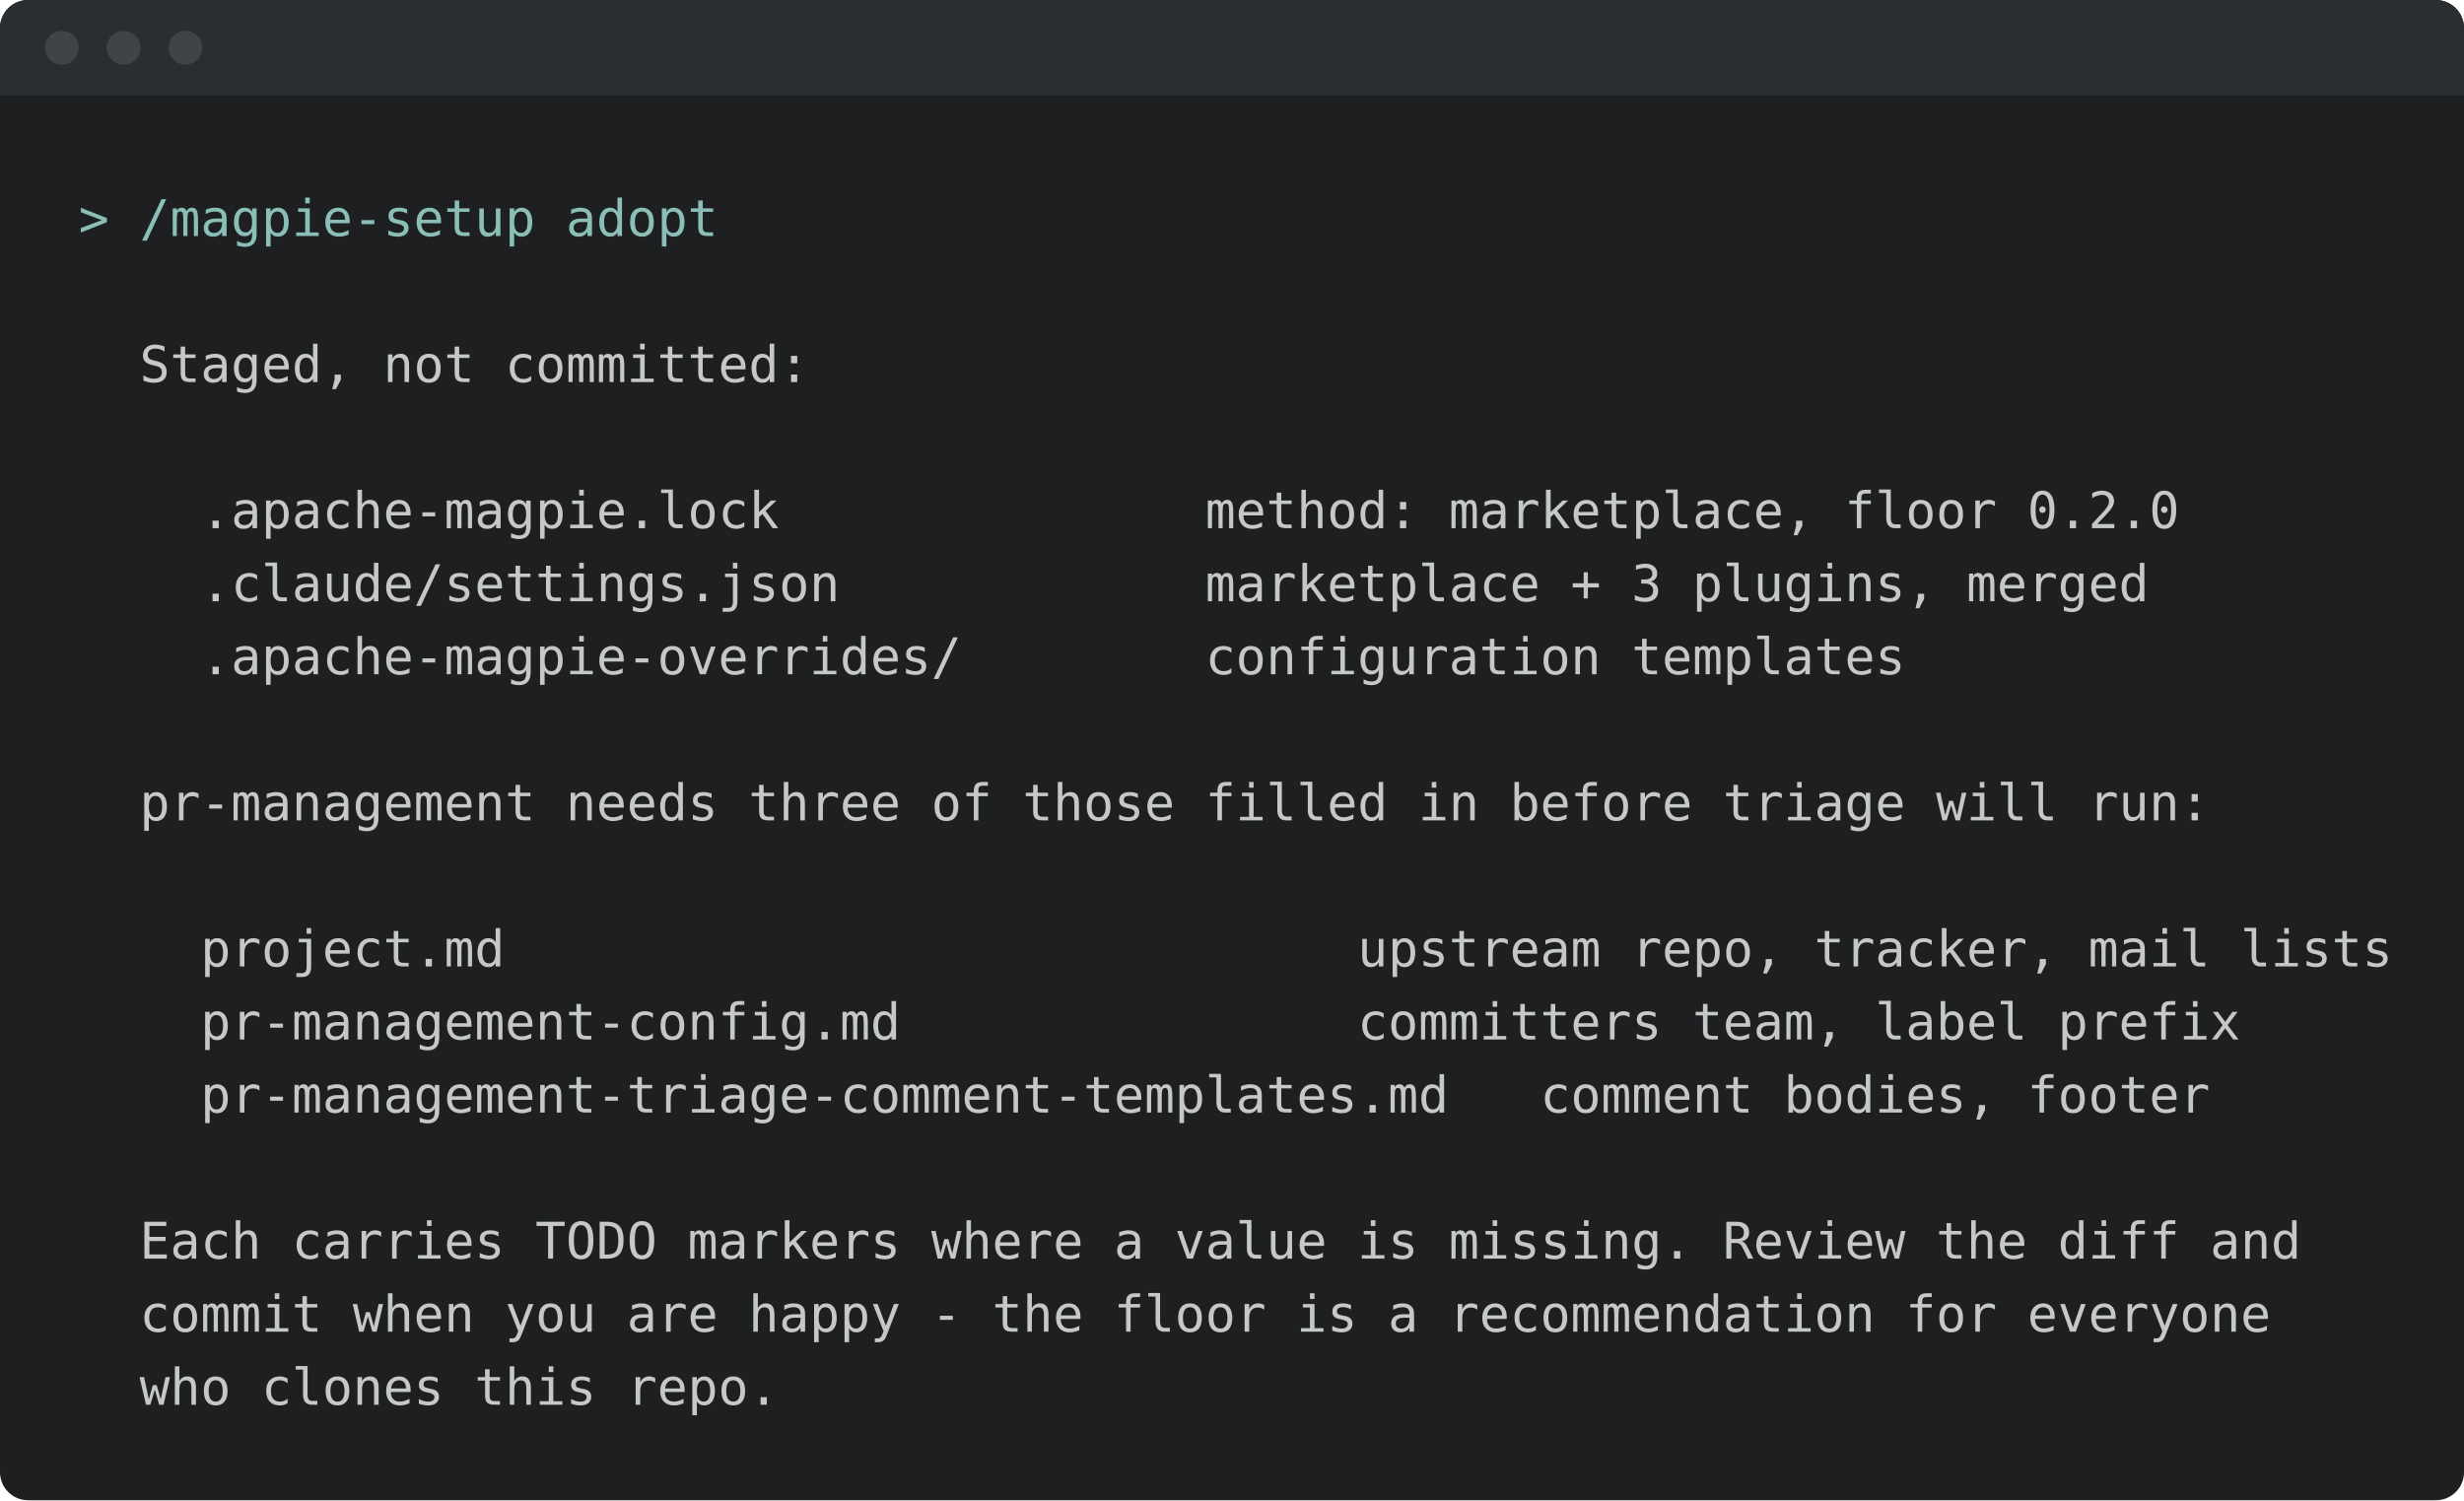
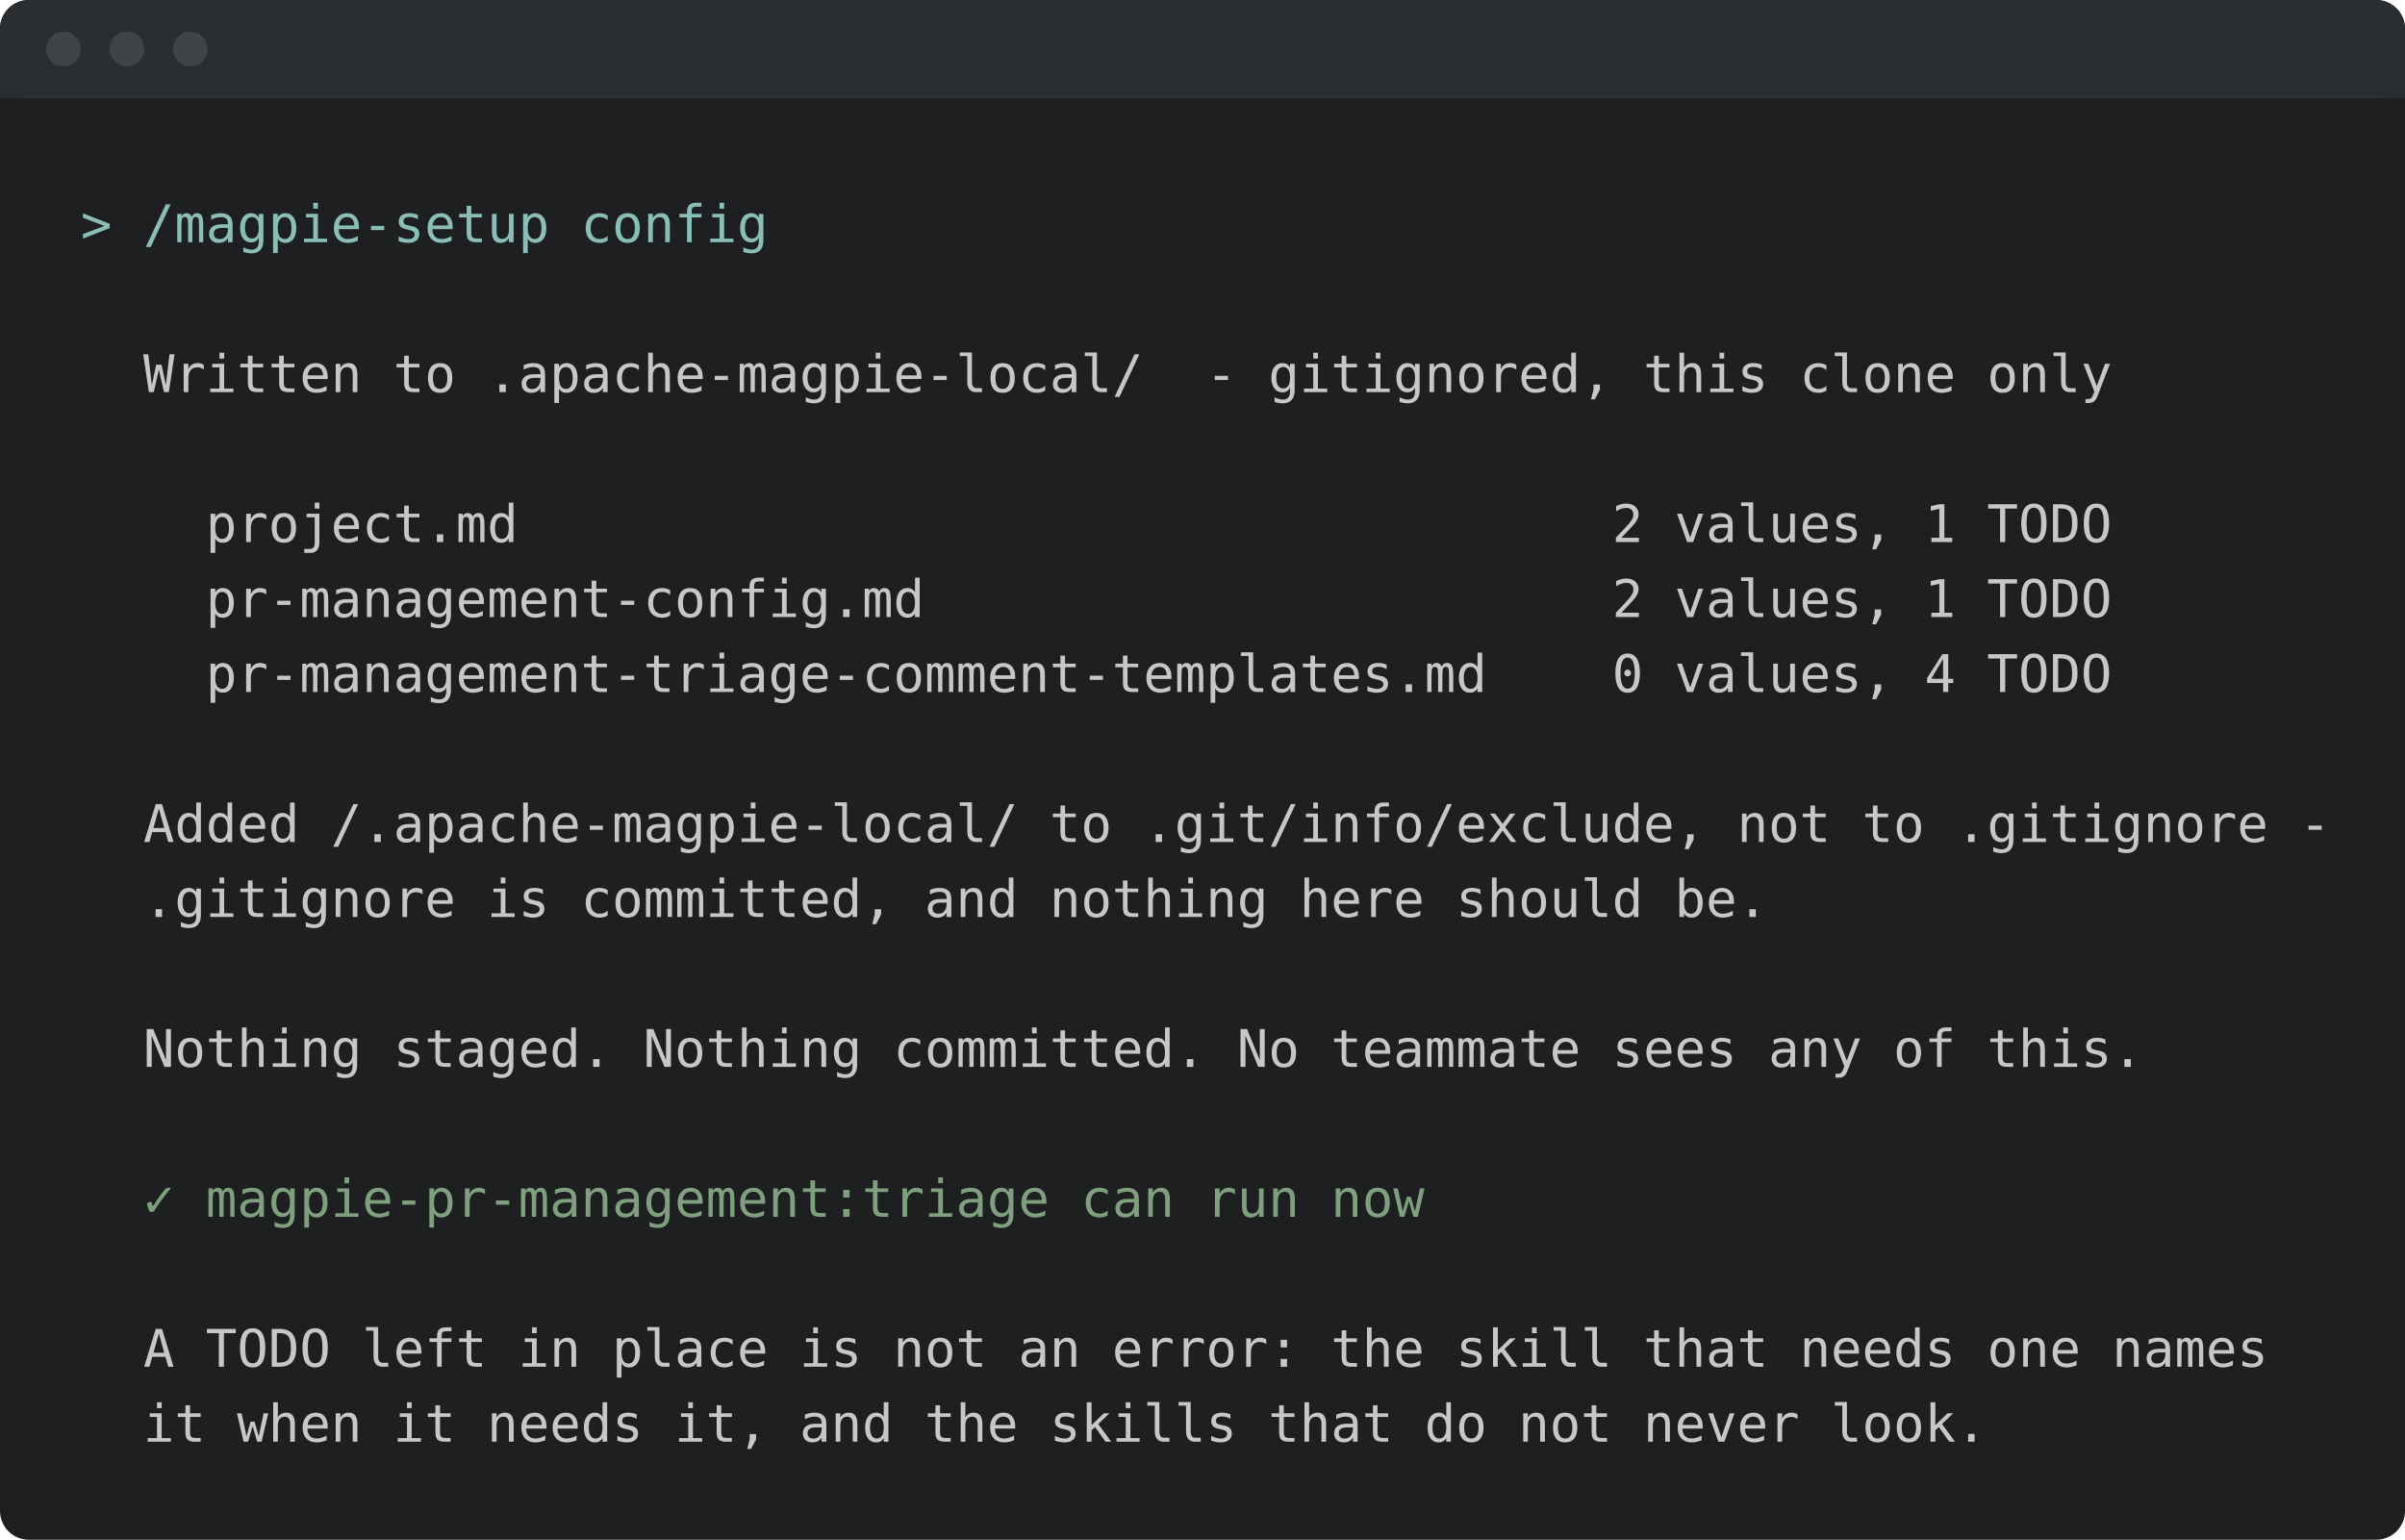
- <svg xmlns="http://www.w3.org/2000/svg" viewBox="0 0 877 534" width="877" height="534" role="img" data-magpie-rendered="render-screenshot" aria-label="Terminal transcript: 3-scaffolded">
-   <rect width="877" height="534" rx="10" fill="#1d1f21" />
-   <rect x="0" y="0" width="877" height="34" rx="10" fill="#2b2e31" />
-   <rect x="0" y="24" width="877" height="10" fill="#2b2e31" />
+ <svg xmlns="http://www.w3.org/2000/svg" viewBox="0 0 834 534" width="834" height="534" role="img" data-magpie-rendered="render-screenshot" aria-label="Terminal transcript: 3-scaffolded">
+   <rect width="834" height="534" rx="10" fill="#1d1f21" />
+   <rect x="0" y="0" width="834" height="34" rx="10" fill="#2b2e31" />
+   <rect x="0" y="24" width="834" height="10" fill="#2b2e31" />
  <circle cx="22" cy="17" r="6" fill="#3f4448" />
  <circle cx="44" cy="17" r="6" fill="#3f4448" />
  <circle cx="66" cy="17" r="6" fill="#3f4448" />
  <g font-family="ui-monospace,SFMono-Regular,Menlo,Consolas,monospace" font-size="18" xml:space="preserve">
-     <text x="28" y="84" fill="#8abeb7">&gt; /magpie-setup adopt</text>
-     <text x="28" y="136" fill="#c5c8c6">  Staged, not committed:</text>
-     <text x="28" y="188" fill="#c5c8c6">    .apache-magpie.lock              method: marketplace, floor 0.2.0</text>
-     <text x="28" y="214" fill="#c5c8c6">    .claude/settings.json            marketplace + 3 plugins, merged</text>
-     <text x="28" y="240" fill="#c5c8c6">    .apache-magpie-overrides/        configuration templates</text>
-     <text x="28" y="292" fill="#c5c8c6">  pr-management needs three of those filled in before triage will run:</text>
-     <text x="28" y="344" fill="#c5c8c6">    project.md                            upstream repo, tracker, mail lists</text>
-     <text x="28" y="370" fill="#c5c8c6">    pr-management-config.md               committers team, label prefix</text>
-     <text x="28" y="396" fill="#c5c8c6">    pr-management-triage-comment-templates.md   comment bodies, footer</text>
-     <text x="28" y="448" fill="#c5c8c6">  Each carries TODO markers where a value is missing. Review the diff and</text>
-     <text x="28" y="474" fill="#c5c8c6">  commit when you are happy - the floor is a recommendation for everyone</text>
-     <text x="28" y="500" fill="#c5c8c6">  who clones this repo.</text>
+     <text x="28" y="84" fill="#8abeb7">&gt; /magpie-setup config</text>
+     <text x="28" y="136" fill="#c5c8c6">  Written to .apache-magpie-local/  - gitignored, this clone only</text>
+     <text x="28" y="188" fill="#c5c8c6">    project.md                                   2 values, 1 TODO</text>
+     <text x="28" y="214" fill="#c5c8c6">    pr-management-config.md                      2 values, 1 TODO</text>
+     <text x="28" y="240" fill="#c5c8c6">    pr-management-triage-comment-templates.md    0 values, 4 TODO</text>
+     <text x="28" y="292" fill="#c5c8c6">  Added /.apache-magpie-local/ to .git/info/exclude, not to .gitignore -</text>
+     <text x="28" y="318" fill="#c5c8c6">  .gitignore is committed, and nothing here should be.</text>
+     <text x="28" y="370" fill="#c5c8c6">  Nothing staged. Nothing committed. No teammate sees any of this.</text>
+     <text x="28" y="422" fill="#7f9f7f">  ✓ magpie-pr-management:triage can run now</text>
+     <text x="28" y="474" fill="#c5c8c6">  A TODO left in place is not an error: the skill that needs one names</text>
+     <text x="28" y="500" fill="#c5c8c6">  it when it needs it, and the skills that do not never look.</text>
  </g>
</svg>
